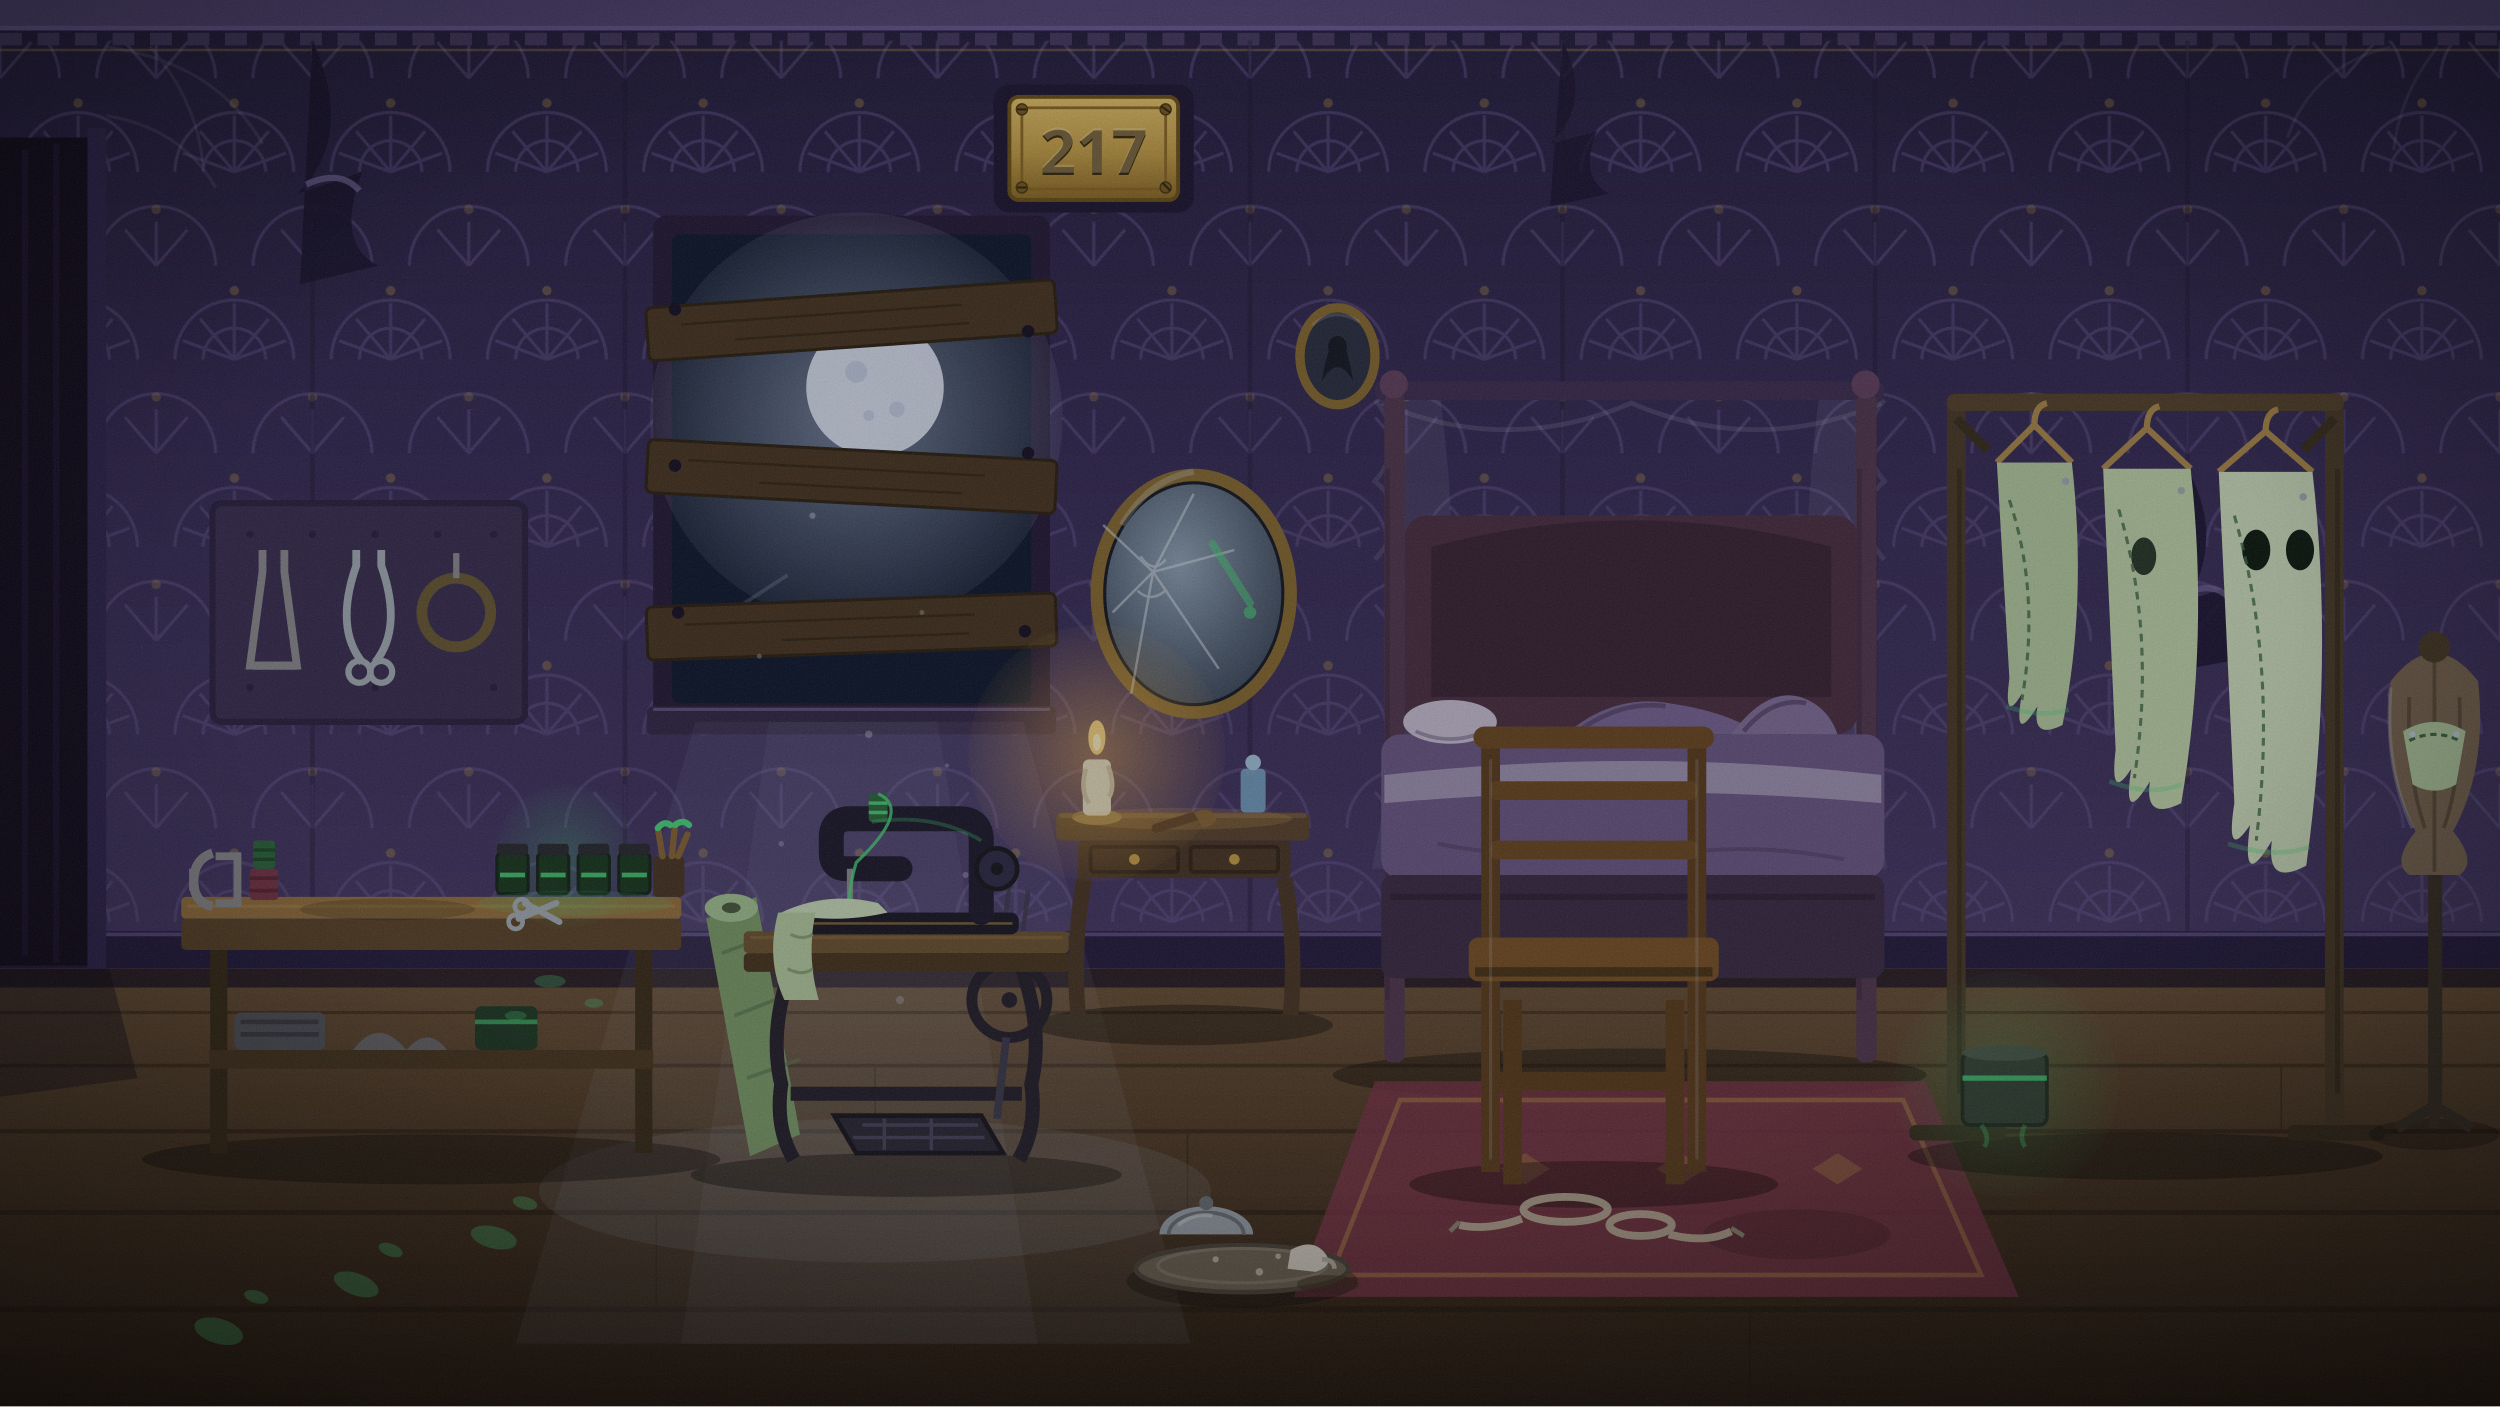
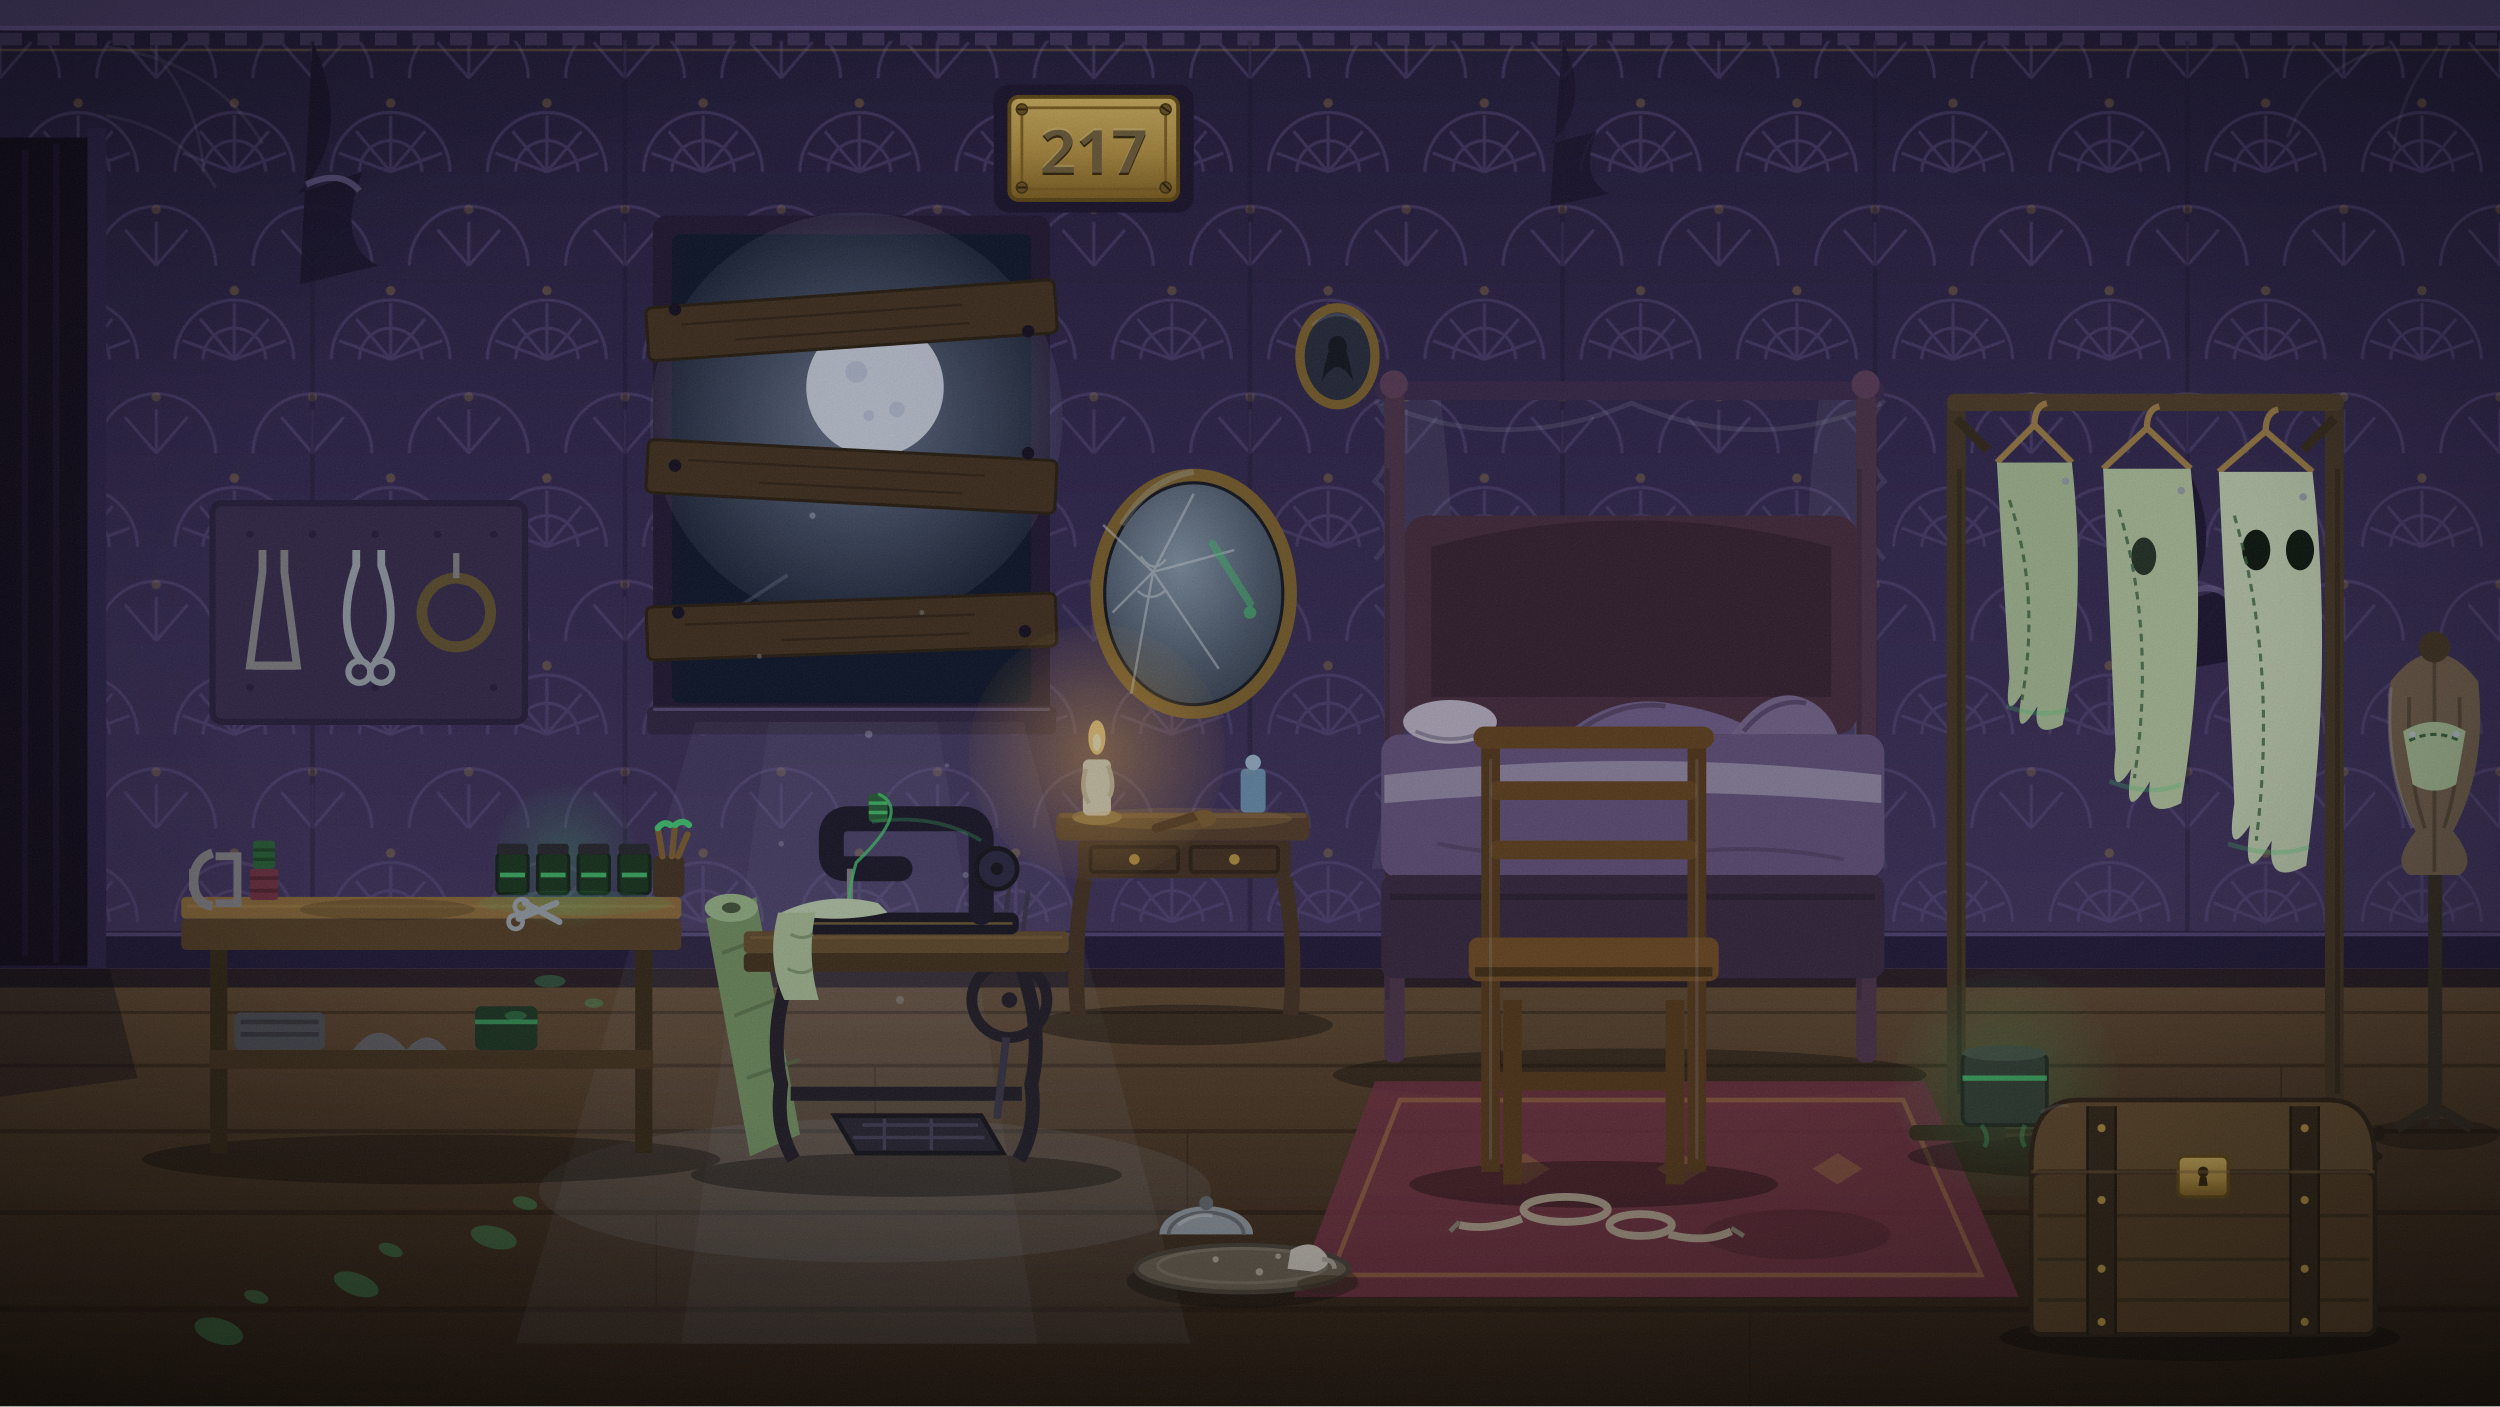
<svg xmlns="http://www.w3.org/2000/svg" width="1600" height="900" viewBox="0 0 1600 900">
  <defs>
    <linearGradient id="r217wall" x1="0" y1="0" x2="0" y2="1">
      <stop offset="0%" stop-color="#231c40" />
      <stop offset="45%" stop-color="#352a58" />
      <stop offset="100%" stop-color="#463869" />
    </linearGradient>
    <linearGradient id="r217floor" x1="0" y1="0" x2="0" y2="1">
      <stop offset="0%" stop-color="#6b5138" />
      <stop offset="45%" stop-color="#4a3624" />
      <stop offset="100%" stop-color="#271a10" />
    </linearGradient>
    <linearGradient id="r217brass" x1="0" y1="0" x2="0" y2="1">
      <stop offset="0%" stop-color="#ecca6e" />
      <stop offset="55%" stop-color="#c9a24a" />
      <stop offset="100%" stop-color="#8f6b24" />
    </linearGradient>
    <radialGradient id="r217moon" cx="50%" cy="50%" r="60%">
      <stop offset="0%" stop-color="#cfe0ff" stop-opacity="0.55" />
      <stop offset="100%" stop-color="#cfe0ff" stop-opacity="0" />
    </radialGradient>
    <radialGradient id="r217candleG" cx="50%" cy="50%" r="55%">
      <stop offset="0%" stop-color="#ffbe57" stop-opacity="0.5" />
      <stop offset="100%" stop-color="#ffbe57" stop-opacity="0" />
    </radialGradient>
    <radialGradient id="r217greenG" cx="50%" cy="50%" r="55%">
      <stop offset="0%" stop-color="#4ade80" stop-opacity="0.4" />
      <stop offset="100%" stop-color="#4ade80" stop-opacity="0" />
    </radialGradient>
    <radialGradient id="r217glass" cx="42%" cy="36%" r="80%">
      <stop offset="0%" stop-color="#93a8bd" />
      <stop offset="60%" stop-color="#55647a" />
      <stop offset="100%" stop-color="#333e52" />
    </radialGradient>
    <radialGradient id="r217vign" cx="50%" cy="44%" r="74%">
      <stop offset="55%" stop-color="#000" stop-opacity="0" />
      <stop offset="100%" stop-color="#000" stop-opacity="0.42" />
    </radialGradient>
    <pattern id="r217fan" width="100" height="120" patternUnits="userSpaceOnUse">
      <g fill="none" stroke="#6d5c9c" stroke-width="2" opacity="0.45">
        <path d="M12 110 a38 38 0 0 1 76 0" />
        <path d="M30 110 a20 20 0 0 1 40 0" />
        <path d="M50 110 V74 M50 110 L28 84 M50 110 L72 84 M50 110 L17 98 M50 110 L83 98" />
        <path d="M-38 50 a38 38 0 0 1 76 0 M62 50 a38 38 0 0 1 76 0" />
        <path d="M0 50 V22 M0 50 L20 27 M100 50 V22 M100 50 L80 27" />
      </g>
      <circle cx="50" cy="66" r="3" fill="#c9a24a" opacity="0.35" />
      <circle cx="0" cy="14" r="3" fill="#c9a24a" opacity="0.28" />
      <circle cx="100" cy="14" r="3" fill="#c9a24a" opacity="0.28" />
    </pattern>
    <filter id="r217grain">
      <feTurbulence type="fractalNoise" baseFrequency="0.9" numOctaves="2" stitchTiles="stitch" />
      <feColorMatrix type="saturate" values="0" />
      <feComponentTransfer>
        <feFuncA type="linear" slope="0.05" />
      </feComponentTransfer>
      <feComposite operator="over" in2="SourceGraphic" />
    </filter>
  </defs>
  <rect width="1600" height="620" fill="url(#r217wall)" />
  <rect x="0" y="26" width="1600" height="570" fill="url(#r217fan)" />
  <rect width="1600" height="18" fill="#57487f" />
  <path d="M0 18 H1600" stroke="#6d5c9c" stroke-width="3" />
  <path d="M0 25 H1600" stroke="#473a68" stroke-width="8" stroke-dasharray="14 10" />
  <path d="M0 32 H1600" stroke="#c9a24a" stroke-width="1.6" opacity="0.35" />
  <g stroke="#1a1430" stroke-width="3" opacity="0.35">
    <path d="M200 26 V596 M400 26 V596 M800 26 V596 M1000 26 V596 M1200 26 V596 M1400 26 V596" />
  </g>
  <path d="M200 26 q28 62 -10 98 l42 -14 q-18 46 10 60 l-50 12 Z" fill="#191331" opacity="0.9" />
  <path d="M196 118 q22 -10 34 4" stroke="#7d6fa8" stroke-width="4" fill="none" opacity="0.7" />
  <path d="M1400 300 q24 44 0 84 l32 -10 q-10 32 12 46 l-44 8 Z" fill="#191331" opacity="0.85" />
  <path d="M1398 380 q18 -8 28 2" stroke="#7d6fa8" stroke-width="4" fill="none" opacity="0.6" />
  <path d="M1000 26 q20 40 -8 66 l30 -8 q-12 30 8 40 l-38 8 Z" fill="#191331" opacity="0.8" />
  <rect y="596" width="1600" height="24" fill="#241b41" />
  <path d="M0 598 H1600" stroke="#6d5c9c" stroke-width="2.4" opacity="0.7" />
  <rect y="620" width="1600" height="280" fill="url(#r217floor)" />
  <rect y="620" width="1600" height="12" fill="#160e20" opacity="0.75" />
  <g stroke="#1c120a" opacity="0.4">
    <path d="M0 648 H1600" stroke-width="2" />
    <path d="M0 682 H1600" stroke-width="2.4" />
    <path d="M0 724 H1600" stroke-width="2.8" />
    <path d="M0 776 H1600" stroke-width="3.2" />
    <path d="M0 838 H1600" stroke-width="3.8" />
    <path d="M170 648 v34 M560 682 v42 M960 648 v34 M1240 724 v52 M420 776 v62 M1120 838 v62 M760 724 v52 M1460 682 v42" />
  </g>
  <rect x="0" y="88" width="58" height="530" fill="#120c20" />
  <g stroke="#1d1332" stroke-width="4">
    <path d="M16 96 V612 M36 92 V616" />
  </g>
  <rect x="56" y="82" width="12" height="538" fill="#312655" />
  <path d="M0 620 L70 620 L88 690 L0 702 Z" fill="#0d0816" opacity="0.4" />
  <g stroke="#cfd8ea" fill="none" opacity="0.12">
    <path d="M68 30 q70 10 100 62 M68 74 q48 8 70 46 M96 30 q30 34 34 76" stroke-width="2" />
    <path d="M1530 30 q-50 12 -66 58 M1560 30 q-24 30 -28 66" stroke-width="2" />
  </g>
  <rect x="636" y="54" width="128" height="82" rx="10" fill="#1c1533" />
  <rect x="646" y="62" width="108" height="66" rx="6" fill="url(#r217brass)" stroke="#6e5218" stroke-width="2.5" />
  <rect x="654" y="69" width="92" height="52" rx="4" fill="none" stroke="#8f6b24" stroke-width="1.8" />
  <text x="700" y="112" font-family="Trebuchet MS" font-size="40" font-weight="bold" fill="#3b2a0e" text-anchor="middle">217</text>
  <text x="700" y="110.5" font-family="Trebuchet MS" font-size="40" font-weight="bold" fill="#f6e2a2" text-anchor="middle" opacity="0.35">217</text>
  <g fill="#7a5c22" stroke="#4c3a12" stroke-width="1">
    <circle cx="654" cy="70" r="3.5" />
    <circle cx="746" cy="70" r="3.5" />
    <circle cx="654" cy="120" r="3.5" />
    <circle cx="746" cy="120" r="3.5" />
  </g>
  <path d="M651 70 h6 M743 68 l6 4 M651 120 h6 M744 117 l5 5" stroke="#2e2208" stroke-width="1.2" />
  <ellipse cx="856" cy="228" rx="24" ry="31" fill="#2a2f45" stroke="#8a6c33" stroke-width="6" />
  <path d="M846 244 q10 -18 20 0 q-4 -26 -10 -26 q-6 0 -10 26" fill="#141824" />
  <ellipse cx="856" cy="222" rx="6" ry="7" fill="#141824" />
  <path d="M840 208 q14 -12 30 -2" stroke="#cfd8ea" stroke-width="2" opacity="0.2" fill="none" />
  <rect x="418" y="138" width="254" height="324" rx="8" fill="#241a3a" />
  <rect x="430" y="150" width="230" height="300" rx="5" fill="#0e1830" />
  <circle cx="548" cy="268" r="132" fill="url(#r217moon)" />
  <circle cx="560" cy="248" r="44" fill="#e6edff" opacity="0.95" />
  <g fill="#c3cfeb" opacity="0.8">
    <circle cx="548" cy="238" r="7" />
    <circle cx="574" cy="262" r="5" />
    <circle cx="556" cy="266" r="3.5" />
  </g>
  <path d="M452 402 l52 -34 M470 418 l40 -26" stroke="#cfe0ff" stroke-width="2.4" opacity="0.2" />
  <g fill="#4a3823" stroke="#2e2114" stroke-width="2">
    <rect x="414" y="188" width="262" height="34" rx="4" transform="rotate(-4 545 205)" />
    <rect x="414" y="288" width="262" height="34" rx="4" transform="rotate(3 545 305)" />
    <rect x="414" y="384" width="262" height="34" rx="4" transform="rotate(-2 545 401)" />
  </g>
  <g stroke="#2e2114" stroke-width="1.6" opacity="0.7">
    <path d="M436 200 h180 M470 212 h150" transform="rotate(-4 545 205)" />
    <path d="M440 300 h190 M486 312 h130" transform="rotate(3 545 305)" />
    <path d="M438 396 h186 M500 408 h120" transform="rotate(-2 545 401)" />
  </g>
  <g fill="#171026">
    <circle cx="432" cy="198" r="4" />
    <circle cx="658" cy="212" r="4" />
    <circle cx="432" cy="298" r="4" />
    <circle cx="658" cy="290" r="4" />
    <circle cx="434" cy="392" r="4" />
    <circle cx="656" cy="404" r="4" />
  </g>
  <rect x="414" y="452" width="262" height="18" rx="4" fill="#33264a" />
  <path d="M418 454 h254" stroke="#7d6fa8" stroke-width="2" opacity="0.6" />
  <path d="M445 462 L655 462 L762 860 L330 860 Z" fill="#cfe0ff" opacity="0.07" />
  <path d="M492 462 L600 462 L664 860 L436 860 Z" fill="#cfe0ff" opacity="0.06" />
  <ellipse cx="560" cy="762" rx="215" ry="46" fill="#cfe0ff" opacity="0.1" />
  <g fill="#dfe8ff">
    <circle cx="520" cy="330" r="2" opacity="0.4" />
    <circle cx="590" cy="392" r="1.6" opacity="0.3" />
    <circle cx="556" cy="470" r="2.4" opacity="0.35" />
    <circle cx="500" cy="540" r="1.8" opacity="0.28" />
    <circle cx="618" cy="560" r="2" opacity="0.3" />
    <circle cx="576" cy="640" r="2.6" opacity="0.25" />
    <circle cx="648" cy="700" r="1.8" opacity="0.22" />
    <circle cx="530" cy="606" r="1.5" opacity="0.3" />
    <circle cx="486" cy="420" r="1.6" opacity="0.33" />
    <circle cx="606" cy="490" r="1.4" opacity="0.3" />
  </g>
  <ellipse cx="1043" cy="688" rx="190" ry="17" fill="#000" opacity="0.35" />
  <rect x="880" y="244" width="326" height="12" rx="5" fill="#3f2e55" />
  <path d="M880 256 q22 26 0 52 q26 22 0 50 M1206 256 q-22 26 0 52 q-26 22 0 50" stroke="#cfd8ea" stroke-width="3" opacity="0.14" fill="none" />
  <path d="M886 256 q26 130 -8 300 l40 0 q22 -160 4 -300 Z" fill="#cfd8ea" opacity="0.1" />
  <path d="M1200 256 q-26 130 8 300 l-40 0 q-22 -160 -4 -300 Z" fill="#cfd8ea" opacity="0.1" />
  <path d="M884 258 q80 34 160 0 q80 34 160 0" stroke="#cfd8ea" stroke-width="3" opacity="0.16" fill="none" />
  <g fill="#523752">
    <rect x="886" y="252" width="13" height="428" rx="5" />
    <rect x="1188" y="252" width="13" height="428" rx="5" />
  </g>
  <circle cx="892" cy="246" r="9" fill="#644364" />
  <circle cx="1194" cy="246" r="9" fill="#644364" />
  <path d="M888 300 v340 M1190 300 v340" stroke="#3a2740" stroke-width="3" opacity="0.6" />
  <rect x="899" y="330" width="290" height="140" rx="14" fill="#4b2f45" />
  <path d="M916 350 q128 -34 256 0 v96 h-256 Z" fill="#3a2438" />
  <rect x="884" y="470" width="322" height="92" rx="12" fill="#6e5a8c" />
  <path d="M886 496 q160 -18 318 0 l0 18 q-158 -14 -318 0 Z" fill="#a99cc0" opacity="0.9" />
  <path d="M1002 470 q30 -26 66 -20 q40 6 58 20 Z" fill="#7b679a" />
  <path d="M1108 470 q22 -30 44 -24 q18 6 24 24 Z" fill="#83709f" />
  <path d="M1010 468 q28 -20 56 -16 M1116 468 q18 -22 40 -18" stroke="#4e3f66" stroke-width="3" fill="none" opacity="0.7" />
  <ellipse cx="928" cy="462" rx="30" ry="14" fill="#cdc4dc" />
  <path d="M906 468 q22 10 44 0" stroke="#9a90ac" stroke-width="2.4" fill="none" />
  <path d="M920 540 q60 12 130 4 M1060 548 q60 -10 120 2" stroke="#4e3f66" stroke-width="2.6" fill="none" opacity="0.6" />
  <rect x="884" y="560" width="322" height="66" rx="8" fill="#3c2b48" />
  <path d="M890 574 h310" stroke="#2b1e34" stroke-width="4" opacity="0.8" />
  <ellipse cx="757" cy="656" rx="96" ry="13" fill="#000" opacity="0.35" />
  <ellipse cx="764" cy="380" rx="62" ry="76" fill="#141824" />
  <ellipse cx="764" cy="380" rx="56" ry="70" fill="url(#r217glass)" />
  <ellipse cx="764" cy="380" rx="62" ry="76" fill="none" stroke="#8a6c33" stroke-width="8" />
  <path d="M718 336 q18 -30 46 -34" stroke="#e9f0f8" stroke-width="4" opacity="0.25" fill="none" />
  <g stroke="#e8f0f8" stroke-width="1.6" fill="none" opacity="0.5">
    <path d="M738 366 L706 336 M738 366 L764 316 M738 366 L790 352 M738 366 L780 428 M738 366 L724 444 M738 366 L712 392" />
    <path d="M730 356 q8 12 16 2 M746 378 q-10 8 -18 0" />
  </g>
  <path d="M776 348 l24 38" stroke="#4ade80" stroke-width="5" stroke-linecap="round" opacity="0.5" />
  <circle cx="800" cy="392" r="4" fill="#4ade80" opacity="0.6" />
  <rect x="676" y="520" width="162" height="18" rx="4" fill="#5c4530" />
  <path d="M678 522 h158" stroke="#7a5f42" stroke-width="3" opacity="0.8" />
  <rect x="690" y="538" width="136" height="24" rx="3" fill="#4a3626" />
  <rect x="698" y="542" width="56" height="16" rx="2" fill="none" stroke="#33251a" stroke-width="2.4" />
  <rect x="762" y="542" width="56" height="16" rx="2" fill="none" stroke="#33251a" stroke-width="2.4" />
  <circle cx="726" cy="550" r="3.4" fill="#c9a24a" />
  <circle cx="790" cy="550" r="3.4" fill="#c9a24a" />
  <path d="M694 562 q-8 44 -4 88 M822 562 q8 44 4 88" stroke="#4a3626" stroke-width="10" fill="none" />
  <circle cx="702" cy="482" r="82" fill="url(#r217candleG)" />
  <ellipse cx="702" cy="523" rx="16" ry="5" fill="#b08d4f" />
  <rect x="693" y="486" width="18" height="36" rx="4" fill="#ece2c4" />
  <path d="M695 492 q-4 14 2 22 M709 490 q5 12 1 20" stroke="#d8cba4" stroke-width="3" fill="none" />
  <ellipse cx="702" cy="472" rx="5.5" ry="11" fill="#ffd985" />
  <ellipse cx="702" cy="475" rx="2.6" ry="5.5" fill="#fff3c4" />
  <ellipse cx="757" cy="524" rx="70" ry="7" fill="#ffbe57" opacity="0.16" />
  <rect x="794" y="492" width="16" height="28" rx="3" fill="#7fb3d5" opacity="0.85" />
  <circle cx="802" cy="488" r="5" fill="#a8cbe2" />
  <path d="M740 530 l26 -8" stroke="#6b4a2a" stroke-width="6" stroke-linecap="round" />
  <path d="M764 520 q10 -4 14 2 q2 6 -8 8" fill="#8a6636" />
  <ellipse cx="276" cy="742" rx="185" ry="16" fill="#000" opacity="0.35" />
  <rect x="136" y="322" width="200" height="140" rx="6" fill="#3a2f56" stroke="#2a2144" stroke-width="4" />
  <g fill="#2a2144">
    <circle cx="160" cy="342" r="2.4" />
    <circle cx="200" cy="342" r="2.4" />
    <circle cx="240" cy="342" r="2.4" />
    <circle cx="280" cy="342" r="2.4" />
    <circle cx="316" cy="342" r="2.4" />
    <circle cx="160" cy="440" r="2.4" />
    <circle cx="240" cy="440" r="2.4" />
    <circle cx="316" cy="440" r="2.4" />
  </g>
  <path d="M168 352 v14 l-8 60 h30 l-8 -60 v-14" fill="none" stroke="#8f8f96" stroke-width="5" />
  <path d="M162 426 h28" stroke="#8f8f96" stroke-width="5" />
  <path d="M228 352 v10 q-14 40 4 62 M244 352 v10 q14 40 -4 62" stroke="#aab2bc" stroke-width="5" fill="none" />
  <circle cx="230" cy="430" r="7" fill="none" stroke="#aab2bc" stroke-width="4" />
  <circle cx="244" cy="430" r="7" fill="none" stroke="#aab2bc" stroke-width="4" />
  <circle cx="292" cy="392" r="22" fill="none" stroke="#6b5a34" stroke-width="7" />
  <path d="M292 370 v-16" stroke="#8f8f96" stroke-width="4" />
  <rect x="116" y="574" width="320" height="14" rx="3" fill="#9a7440" />
  <rect x="116" y="588" width="320" height="20" rx="3" fill="#5c452a" />
  <path d="M120 580 h312" stroke="#b08d4f" stroke-width="2" opacity="0.5" />
  <g stroke="#3b2c1a" stroke-width="11">
    <path d="M140 608 V738 M412 608 V738" />
  </g>
  <rect x="134" y="672" width="284" height="12" fill="#4a3722" />
  <rect x="150" y="648" width="58" height="24" rx="4" fill="#565661" />
  <path d="M154 654 h50 M154 662 h50" stroke="#3d3d46" stroke-width="3" />
  <path d="M226 672 q16 -22 34 0 q14 -16 26 0 Z" fill="#6b6b70" />
  <rect x="304" y="644" width="40" height="28" rx="4" fill="#1e3a26" />
  <path d="M304 654 h40" stroke="#4ade80" stroke-width="3" opacity="0.6" />
  <ellipse cx="248" cy="582" rx="56" ry="7" fill="#000" opacity="0.18" />
  <path d="M136 546 q-12 4 -12 18 q0 14 12 16 M124 556 v14" fill="none" stroke="#8f8f96" stroke-width="6" />
  <path d="M138 548 h14 v30 h-14" fill="none" stroke="#8f8f96" stroke-width="5" />
  <rect x="160" y="556" width="18" height="20" rx="2" fill="#7a3448" />
  <path d="M160 562 h18 M160 570 h18" stroke="#5d2536" stroke-width="2.4" />
  <rect x="162" y="538" width="14" height="18" rx="2" fill="#2b6b3d" />
  <path d="M162 544 h14 M162 550 h14" stroke="#1d4a2a" stroke-width="2.2" />
  <circle cx="362" cy="548" r="46" fill="url(#r217greenG)" opacity="0.7" />
  <g stroke="#12251a" stroke-width="2">
    <rect x="318" y="546" width="20" height="26" rx="3" fill="#1b3a22" />
    <rect x="344" y="546" width="20" height="26" rx="3" fill="#1b3a22" />
    <rect x="370" y="546" width="20" height="26" rx="3" fill="#1b3a22" />
    <rect x="396" y="546" width="20" height="26" rx="3" fill="#1b3a22" />
  </g>
  <g fill="#2a2a33">
    <rect x="318" y="540" width="20" height="7" rx="2" />
    <rect x="344" y="540" width="20" height="7" rx="2" />
    <rect x="370" y="540" width="20" height="7" rx="2" />
    <rect x="396" y="540" width="20" height="7" rx="2" />
  </g>
  <g stroke="#4ade80" stroke-width="3" opacity="0.85">
    <path d="M320 560 h16 M346 560 h16 M372 560 h16 M398 560 h16" />
  </g>
  <ellipse cx="368" cy="578" rx="62" ry="8" fill="#4ade80" opacity="0.14" />
  <path d="M332 588 l24 -10 M336 578 l22 12" stroke="#aab2bc" stroke-width="4" stroke-linecap="round" />
  <circle cx="330" cy="590" r="4.5" fill="none" stroke="#aab2bc" stroke-width="3" />
  <circle cx="334" cy="580" r="4.5" fill="none" stroke="#aab2bc" stroke-width="3" />
  <rect x="418" y="548" width="20" height="26" rx="3" fill="#4a3626" />
  <path d="M424 548 l-3 -18 M430 548 l2 -20 M434 548 l6 -14" stroke="#8a6636" stroke-width="4" stroke-linecap="round" />
  <path d="M421 530 q4 -5 8 -2 M432 528 q5 -4 9 0" stroke="#4ade80" stroke-width="4" stroke-linecap="round" />
  <g fill="#4ade80" opacity="0.3">
    <ellipse cx="352" cy="628" rx="10" ry="4" />
    <ellipse cx="380" cy="642" rx="6" ry="3" />
    <ellipse cx="330" cy="650" rx="7" ry="3" />
  </g>
  <ellipse cx="580" cy="752" rx="138" ry="14" fill="#000" opacity="0.35" />
  <path d="M452 588 L484 574 L512 726 L480 740 Z" fill="#7fa06e" />
  <ellipse cx="468" cy="581" rx="17" ry="9" fill="#a8c99a" />
  <ellipse cx="468" cy="581" rx="6" ry="3.4" fill="#4a5c40" />
  <path d="M462 610 l38 -14 M470 650 l36 -14 M478 690 l34 -12" stroke="#5d7850" stroke-width="2.4" opacity="0.7" />
  <g stroke="#23202e" stroke-width="9" fill="none">
    <path d="M506 620 q-14 40 -6 74 q-4 28 8 48 M654 620 q14 40 6 74 q4 28 -8 48" />
    <path d="M506 700 h148" />
  </g>
  <path d="M534 714 L628 714 L642 738 L548 738 Z" fill="#2b2838" stroke="#17151f" stroke-width="3" />
  <path d="M552 720 h74 M546 728 h84 M566 716 v20 M596 716 v20" stroke="#4a4560" stroke-width="2.2" />
  <circle cx="646" cy="640" r="24" fill="none" stroke="#23202e" stroke-width="7" />
  <circle cx="646" cy="640" r="5" fill="#23202e" />
  <path d="M638 716 L644 664" stroke="#3d3a4e" stroke-width="5" />
  <path d="M640 618 L646 566 M652 618 L658 570" stroke="#3d3a4e" stroke-width="3" opacity="0.8" />
  <rect x="476" y="596" width="208" height="14" rx="3" fill="#6e5433" />
  <rect x="476" y="610" width="208" height="12" rx="3" fill="#4a3620" />
  <path d="M480 600 h200" stroke="#8a6b42" stroke-width="2" opacity="0.6" />
  <rect x="508" y="584" width="144" height="14" rx="5" fill="#191726" />
  <path d="M512 591 h136" stroke="#c9a24a" stroke-width="1.6" opacity="0.55" />
  <path d="M628 584 v-46 q0 -14 -14 -14 h-70 q-12 0 -12 12 v10 q0 10 10 10 h34" fill="none" stroke="#1c1a2e" stroke-width="16" stroke-linecap="round" />
  <path d="M544 556 v30" stroke="#8f8f96" stroke-width="4" />
  <circle cx="638" cy="556" r="13" fill="#2e2b4a" stroke="#17151f" stroke-width="3" />
  <circle cx="638" cy="556" r="4" fill="#17151f" />
  <rect x="556" y="508" width="12" height="18" rx="2" fill="#2b6b3d" />
  <path d="M556 514 h12 M556 520 h12" stroke="#4ade80" stroke-width="2.2" opacity="0.9" />
  <path d="M562 508 q22 10 -14 44 q-6 20 -4 34" stroke="#4ade80" stroke-width="2" fill="none" opacity="0.8" />
  <path d="M628 538 q-30 -18 -70 -12" stroke="#4ade80" stroke-width="2.4" fill="none" opacity="0.3" />
  <path d="M500 584 q30 -14 62 -6 l6 6 q-34 8 -68 0 Z" fill="#cfe3c2" />
  <path d="M498 584 q-8 30 4 56 l22 0 q-8 -28 -2 -56 Z" fill="#b9d3a6" />
  <path d="M506 598 q8 4 14 0 M504 620 q10 5 16 0" stroke="#8aa87c" stroke-width="2" fill="none" />
  <path d="M880 692 L1232 692 L1292 830 L828 830 Z" fill="#7a3448" opacity="0.85" />
  <path d="M896 704 L1218 704 L1268 816 L852 816 Z" fill="none" stroke="#caa24a" stroke-width="3" opacity="0.4" />
  <path d="M960 748 l16 10 16 -10 -16 -10 Z M1060 748 l16 10 16 -10 -16 -10 Z M1160 748 l16 10 16 -10 -16 -10 Z" fill="#caa24a" opacity="0.3" />
  <ellipse cx="1150" cy="790" rx="60" ry="16" fill="#000" opacity="0.15" />
  <ellipse cx="1020" cy="758" rx="118" ry="15" fill="#000" opacity="0.35" />
  <g stroke="#5d3d1e" stroke-width="12" fill="none">
    <path d="M954 750 V478 M1086 750 V478" />
    <path d="M968 758 V640 M1072 758 V640" />
    <path d="M958 692 h110" />
  </g>
  <path d="M950 472 h140" stroke="#6e4a24" stroke-width="14" stroke-linecap="round" />
  <rect x="954" y="500" width="132" height="12" rx="4" fill="#6e4a24" />
  <rect x="954" y="538" width="132" height="12" rx="4" fill="#6e4a24" />
  <rect x="940" y="600" width="160" height="28" rx="6" fill="#7a5226" />
  <path d="M944 622 h152" stroke="#4c3315" stroke-width="6" />
  <path d="M954 486 v256 M1086 486 v256" stroke="#cfd8ea" stroke-width="2" opacity="0.18" />
  <g stroke="#c4bba2" stroke-width="5" fill="none" opacity="0.85">
    <ellipse cx="1002" cy="774" rx="27" ry="8" />
    <ellipse cx="1050" cy="784" rx="20" ry="7" />
    <path d="M974 780 q-22 8 -40 4 M1068 790 q24 6 40 -2" />
  </g>
  <path d="M934 782 l-6 6 M1108 786 l8 5" stroke="#8f8878" stroke-width="3" />
  <ellipse cx="1373" cy="740" rx="152" ry="15" fill="#000" opacity="0.35" />
  <g stroke="#4a3a28" stroke-width="12" fill="none">
    <path d="M1252 258 V722 M1494 258 V722" />
  </g>
  <rect x="1246" y="252" width="254" height="11" rx="5" fill="#55432c" />
  <path d="M1252 268 l20 20 M1494 268 l-20 20" stroke="#3a2d1e" stroke-width="6" />
  <rect x="1222" y="720" width="62" height="10" rx="4" fill="#3a2d1e" />
  <rect x="1464" y="720" width="62" height="10" rx="4" fill="#3a2d1e" />
  <path d="M1254 300 v400 M1496 300 v400" stroke="#2e2418" stroke-width="3" opacity="0.6" />
  <g stroke="#b08d4f" stroke-width="4" fill="none">
    <path d="M1278 296 L1302 272 L1326 296 M1302 272 q0 -12 8 -14" />
    <path d="M1346 300 L1374 274 L1402 300 M1374 274 q0 -12 8 -14" />
    <path d="M1420 302 L1450 276 L1480 302 M1450 276 q0 -12 8 -14" />
  </g>
  <path d="M1278 296 h48 q10 90 -6 168 q-20 10 -16 -12 q-16 26 -10 -8 q-12 20 -8 -10 Z" fill="#b9d3a6" />
  <path d="M1346 300 h56 q12 108 -6 214 q-24 12 -20 -14 q-18 30 -12 -8 q-14 22 -10 -12 Z" fill="#c6dcb2" />
  <ellipse cx="1372" cy="356" rx="8" ry="12" fill="#0c1a10" opacity="0.85" />
  <path d="M1420 302 h60 q14 122 -4 252 q-26 14 -22 -16 q-20 34 -14 -10 q-16 24 -10 -14 Z" fill="#d4e6c4" />
  <ellipse cx="1444" cy="352" rx="9" ry="13" fill="#0c1a10" />
  <ellipse cx="1472" cy="352" rx="9" ry="13" fill="#0c1a10" />
  <g stroke="#3f6b46" stroke-width="2" stroke-dasharray="5 4" fill="none" opacity="0.8">
    <path d="M1286 320 q20 60 8 128 M1356 326 q24 80 10 172 M1430 330 q28 96 14 208" />
  </g>
  <circle cx="1322" cy="308" r="2.4" fill="#aab2bc" />
  <circle cx="1396" cy="314" r="2.4" fill="#aab2bc" />
  <circle cx="1474" cy="318" r="2.4" fill="#aab2bc" />
  <g stroke="#4ade80" stroke-width="3" opacity="0.3" fill="none">
    <path d="M1284 452 q22 8 40 2 M1350 500 q26 10 46 2 M1426 540 q30 10 52 2" />
  </g>
  <circle cx="1284" cy="694" r="72" fill="url(#r217greenG)" opacity="0.6" />
  <rect x="1256" y="674" width="54" height="46" rx="5" fill="#37493c" stroke="#243026" stroke-width="2.4" />
  <path d="M1256 690 h54" stroke="#4ade80" stroke-width="3.4" opacity="0.8" />
  <ellipse cx="1283" cy="674" rx="27" ry="5" fill="#4a5e4e" />
  <path d="M1268 720 q6 8 2 14 M1296 720 q-4 8 0 14" stroke="#4ade80" stroke-width="3" opacity="0.35" fill="none" />
  <ellipse cx="1558" cy="726" rx="42" ry="10" fill="#000" opacity="0.3" />
  <rect x="1554" y="556" width="9" height="158" rx="4" fill="#3a3026" />
  <path d="M1534 722 l24 -14 24 14 M1558 708 v14" stroke="#3a3026" stroke-width="7" fill="none" />
  <path d="M1530 436 q-6 56 16 96 q-16 20 -4 28 h32 q12 -8 -4 -28 q22 -40 16 -96 q-14 -18 -28 -18 q-14 0 -28 18 Z" fill="#7d6a55" />
  <path d="M1558 420 v138 M1542 446 q-2 50 10 84 M1574 446 q2 50 -10 84" stroke="#5d4d3c" stroke-width="2.4" fill="none" />
  <circle cx="1558" cy="414" r="10" fill="#4a3a28" />
  <path d="M1538 468 q20 -12 40 0 l-6 34 q-14 8 -28 0 Z" fill="#b9d3a6" />
  <path d="M1542 474 q16 -8 32 0" stroke="#3f6b46" stroke-width="2" stroke-dasharray="4 3" fill="none" />
  <circle cx="1544" cy="470" r="2" fill="#cfd8ea" />
  <circle cx="1572" cy="470" r="2" fill="#cfd8ea" />
  <path d="M1530 440 q-4 52 14 90" stroke="#cfd8ea" stroke-width="2.4" opacity="0.28" fill="none" />
+   <g id="room_217_trunk">
+     <ellipse cx="1408" cy="856" rx="128" ry="15" fill="#000" opacity="0.35" />
+     <path d="M1300 744 q0 -40 30 -40 h160 q30 0 30 40 v8 h-220 Z" fill="#6e5433" stroke="#33251a" stroke-width="3" />
+     <rect x="1300" y="750" width="220" height="104" rx="6" fill="#5c452a" stroke="#33251a" stroke-width="3" />
+     <path d="M1304 778 h212 M1304 806 h212 M1304 832 h212" stroke="#3d2d1a" stroke-width="2.4" opacity="0.7" />
+     <rect x="1336" y="708" width="18" height="146" fill="#3a2c1c" />
+     <rect x="1466" y="708" width="18" height="146" fill="#3a2c1c" />
+     <path d="M1336 708 v146 M1354 708 v146 M1466 708 v146 M1484 708 v146" stroke="#241a0e" stroke-width="1.6" />
+     <g fill="#c9a24a">
+       <circle cx="1345" cy="722" r="2.6" />
+       <circle cx="1345" cy="768" r="2.6" />
+       <circle cx="1345" cy="812" r="2.6" />
+       <circle cx="1345" cy="846" r="2.6" />
+       <circle cx="1475" cy="722" r="2.6" />
+       <circle cx="1475" cy="768" r="2.6" />
+       <circle cx="1475" cy="812" r="2.6" />
+       <circle cx="1475" cy="846" r="2.6" />
+     </g>
+     <rect x="1394" y="740" width="32" height="26" rx="4" fill="url(#r217brass)" stroke="#6e5218" stroke-width="2" />
+     <circle cx="1410" cy="750" r="3.4" fill="#3b2a0e" />
+     <path d="M1408 753 h4 l1 6 h-6 Z" fill="#3b2a0e" />
+     <path d="M1300 750 h220" stroke="#8a6b42" stroke-width="2" opacity="0.5" />
+     <path d="M1306 712 q10 -6 18 -4" stroke="#cfd8ea" stroke-width="2" opacity="0.15" fill="none" />
+   </g>
  <ellipse cx="795" cy="820" rx="74" ry="17" fill="#000" opacity="0.3" />
  <ellipse cx="795" cy="812" rx="68" ry="15" fill="#6e6455" stroke="#4c443a" stroke-width="3" />
  <ellipse cx="795" cy="810" rx="54" ry="11" fill="none" stroke="#82786a" stroke-width="2" />
  <path d="M742 790 a30 18 0 0 1 60 0 Z" fill="#9aa2ac" />
  <path d="M748 790 a24 14 0 0 1 48 0" fill="none" stroke="#6b7078" stroke-width="2.4" />
  <circle cx="772" cy="770" r="4.5" fill="#6b7078" />
  <path d="M754 784 q10 -8 22 -6" stroke="#c8ced6" stroke-width="2.4" opacity="0.6" fill="none" />
  <path d="M826 800 q14 -8 22 2 q6 8 -6 12 l-18 -2 Z" fill="#d8d3c8" />
  <path d="M846 806 q8 0 8 6" stroke="#b5afa2" stroke-width="3" fill="none" />
  <ellipse cx="850" cy="822" rx="20" ry="6" fill="#3a2c1c" opacity="0.5" />
  <g fill="#b5afa2">
    <circle cx="778" cy="806" r="2" />
    <circle cx="806" cy="814" r="2.4" />
    <circle cx="818" cy="804" r="1.8" />
  </g>
  <g fill="#4ade80" opacity="0.35">
    <ellipse cx="316" cy="792" rx="15" ry="7" transform="rotate(14 316 792)" />
    <ellipse cx="336" cy="770" rx="8" ry="4" transform="rotate(14 336 770)" />
    <ellipse cx="228" cy="822" rx="15" ry="7" transform="rotate(20 228 822)" />
    <ellipse cx="250" cy="800" rx="8" ry="4" transform="rotate(20 250 800)" />
    <ellipse cx="140" cy="852" rx="16" ry="8" transform="rotate(16 140 852)" />
    <ellipse cx="164" cy="830" rx="8" ry="4" transform="rotate(16 164 830)" />
  </g>
  <rect width="1600" height="900" filter="url(#r217grain)" opacity="0.3" />
  <rect width="1600" height="900" fill="url(#r217vign)" />
</svg>
